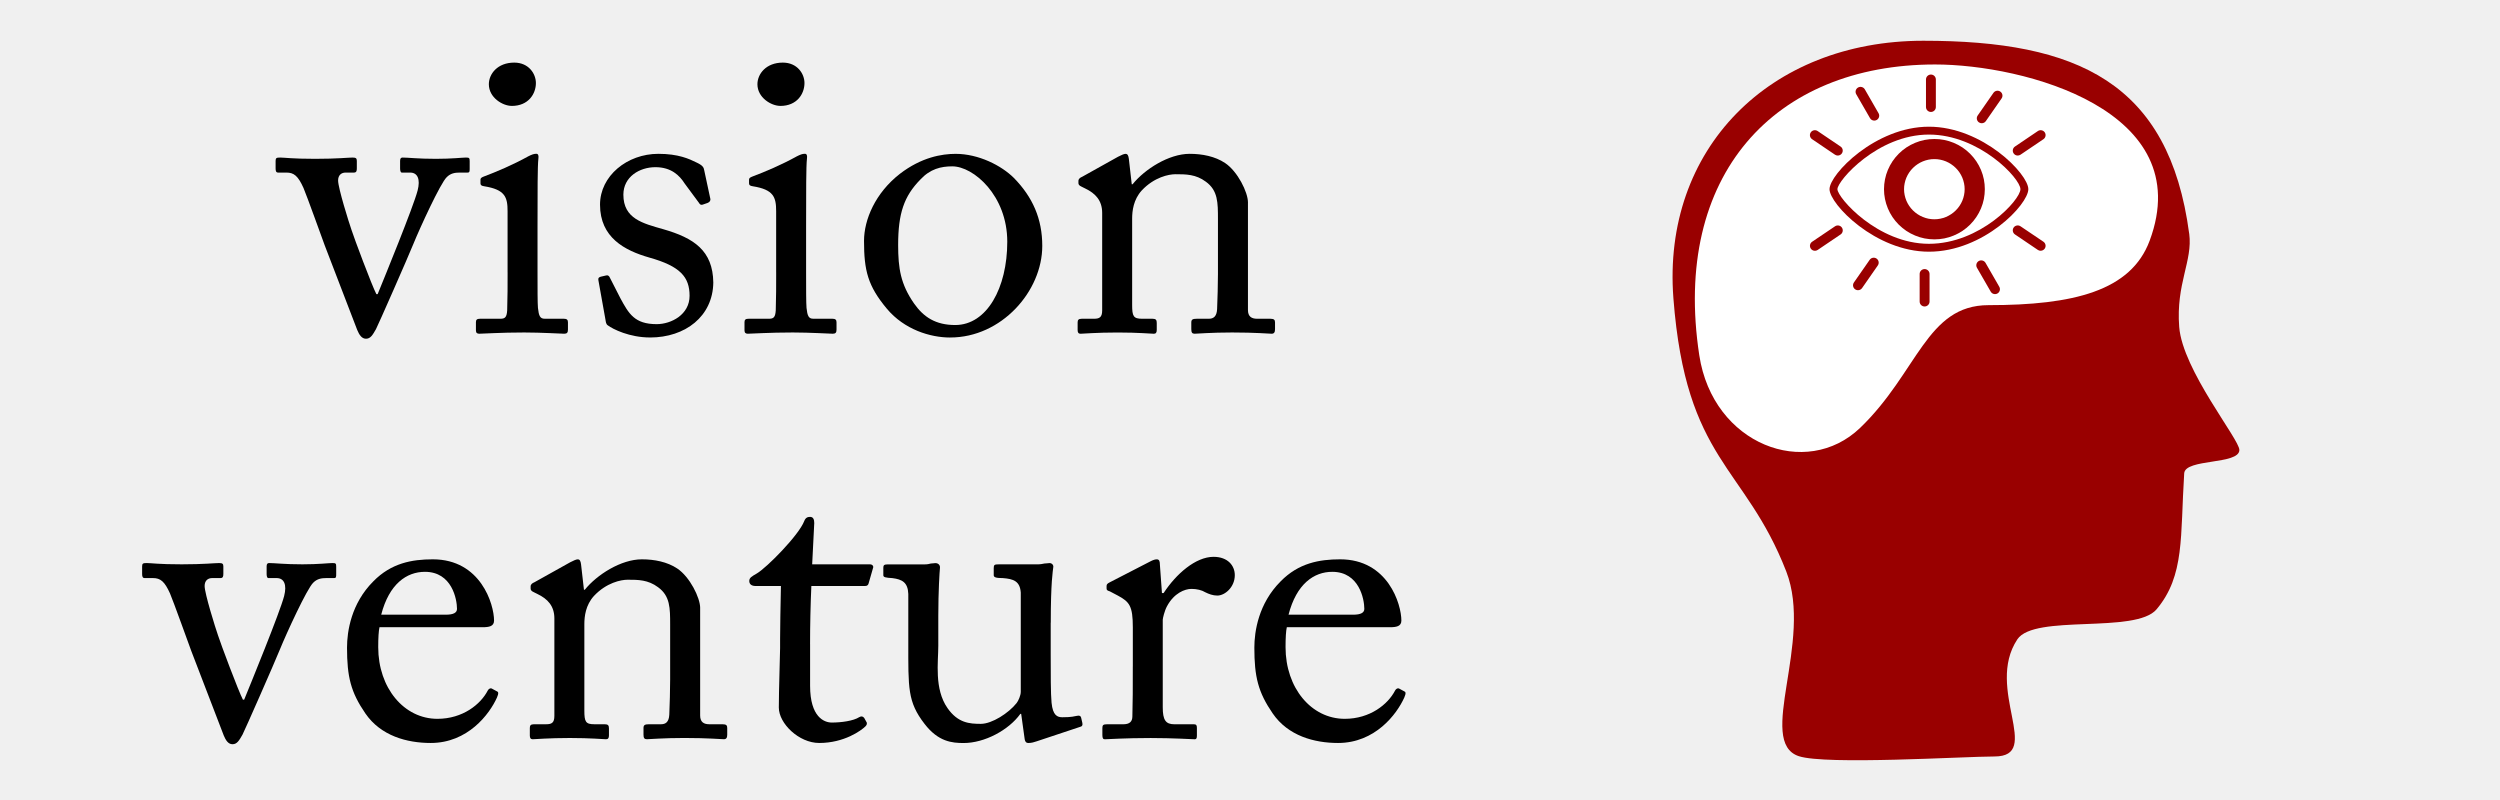
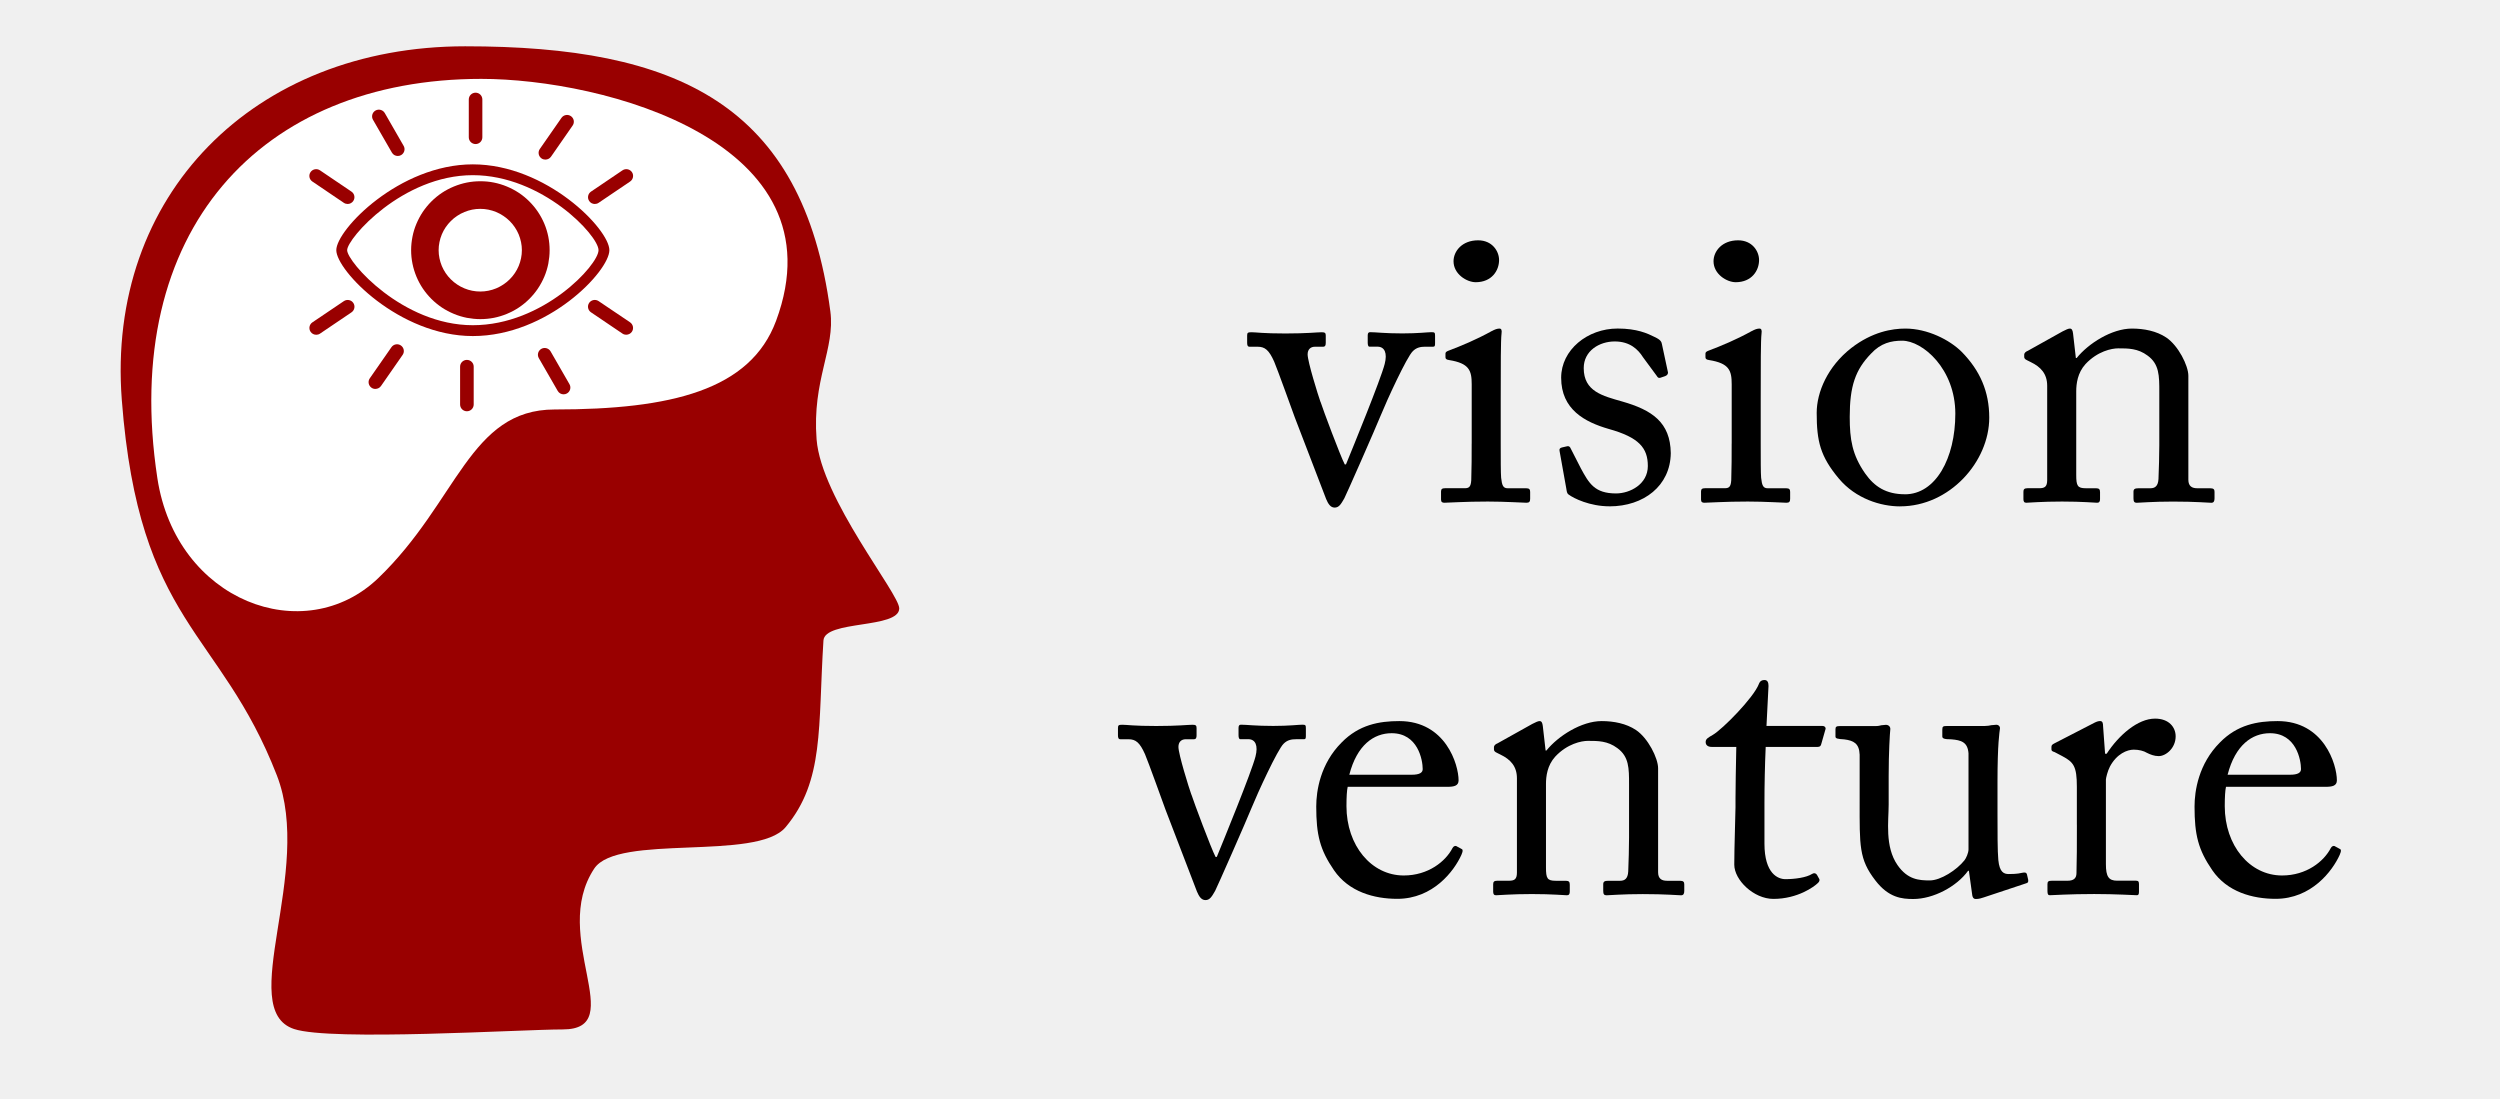
- <svg xmlns="http://www.w3.org/2000/svg" id="a" viewBox="0 0 1000 320">
+ <svg xmlns="http://www.w3.org/2000/svg" id="a" viewBox="0 0 728 320">
  <defs>
    <style>.c{fill:none;}.d{fill:#fff;}.e{fill:#900;}.f{clip-path:url(#b);}</style>
    <clipPath id="b">
-       <rect class="c" x="666.42" y="16.26" width="229.63" height="288.31" />
+       <rect class="c" x="32.54" y="13.43" width="229.63" height="288.31" />
    </clipPath>
  </defs>
  <g>
    <g>
-       <path d="M140.57,91.86c-1-2.83-5.33-16.66-5.33-19.66,0-2.17,1.33-3.17,3-3.17h3.33c1,0,1.16-.66,1.16-1.67v-3c0-1-.33-1.34-1.67-1.34-1.82,0-6.16,.51-14.99,.51-9.33,0-12.15-.51-13.99-.51-1.5,0-1.84,.17-1.84,1.34v3c0,1,.17,1.67,1,1.67h3.33c3,0,4.66,1.33,6.83,6.16,1.17,2.67,8,21.66,8.5,22.99,.5,1.33,12.66,32.98,12.99,33.81,.83,2,1.84,3.5,3.5,3.5,1.82,0,2.66-1.5,4-3.83,.66-1.17,12.99-29.16,14.99-34.15,2.5-6.16,10.82-24.33,13.33-26.66,1.5-1.5,3.17-1.82,5.16-1.82h3.17c.83,0,.83-.51,.83-1.67v-2.84c0-1.33-.16-1.5-1.5-1.5-1.5,0-5.5,.51-12,.51-7.32,0-10.99-.51-13.33-.51-.66,0-1,.34-1,1.34v3c0,.83,.17,1.67,.68,1.67h3.32c3.01,0,4.17,2.66,3.01,7.16-1.67,6.49-13.34,34.99-15.99,41.47h-.51c-1.82-3.49-8.99-22.65-9.99-25.82Z" />
-       <path d="M203.04,109.01c0,5,0,10.16-.17,15.16-.17,2.67-.83,3.33-2.67,3.33h-8.17c-1.16,0-1.66,.34-1.66,1.33v3.33c0,1,.5,1.33,1.33,1.33,1.84,0,8.32-.5,17.99-.5,6.99,0,14.67,.5,15.99,.5,1.16,0,1.5-.5,1.5-1.67v-2.83c0-1-.34-1.5-1.67-1.5h-7.66c-1.84,0-2.33-1.17-2.67-4.34-.17-1.82-.17-7.83-.17-14.33v-18.16c0-13.82,0-24.32,.34-27.15,.17-1.17,0-2-.83-2-1,0-1.84,.34-3.17,1-6.33,3.5-12.66,6.16-17.99,8.17-.83,.33-1.17,.66-1.17,1.16v1.5c0,.66,.34,1,1.5,1.17,8.34,1.33,9.34,4.33,9.34,9.99v24.49Zm1.66-66.64c6.67,0,9.66-4.83,9.66-9.16,0-3.66-2.83-8.17-8.66-8.17-6.66,0-10.16,4.51-10.16,8.66,0,5.34,5.5,8.66,9.16,8.66Z" />
-       <path d="M260,135c14.16,0,25.15-8.49,25.32-21.99-.17-12.83-7.83-17.82-19.99-21.32-8.16-2.33-15.98-4.17-15.98-13.82,0-7.16,6.49-11,12.82-11s9.66,3.33,11.67,6.5l5.67,7.67c.5,.83,.82,.99,1.5,.83l1.99-.68c.83-.33,1.17-.83,1.17-1.5l-2.5-11.66c-.17-1-.51-1.84-3-3-3.01-1.5-7.33-3.5-15.33-3.5-12.49,0-23.33,8.83-23.33,20.33,0,13.16,9.83,18.32,19.67,21.15,12.49,3.49,16.15,7.83,16.15,15.33s-7.33,11.32-13.16,11.32c-8.83,0-11.16-4.17-14.5-10.33l-4.17-8.16c-.33-.83-.83-1.17-1.5-1l-2.16,.5c-.66,.17-1.17,.51-1,1.33l2.84,15.84c.16,.82,.16,1.82,.99,2.33,2,1.5,8.66,4.82,16.83,4.82Z" />
-       <path d="M310.47,109.01c0,5,0,10.16-.17,15.16-.17,2.67-.83,3.33-2.67,3.33h-8.17c-1.16,0-1.66,.34-1.66,1.33v3.33c0,1,.5,1.33,1.33,1.33,1.84,0,8.32-.5,17.99-.5,6.99,0,14.67,.5,15.99,.5,1.16,0,1.5-.5,1.5-1.67v-2.83c0-1-.34-1.5-1.67-1.5h-7.66c-1.84,0-2.33-1.17-2.67-4.34-.17-1.82-.17-7.83-.17-14.33v-18.16c0-13.82,0-24.32,.34-27.15,.17-1.17,0-2-.83-2-1,0-1.84,.34-3.17,1-6.33,3.5-12.66,6.16-17.99,8.17-.83,.33-1.17,.66-1.17,1.16v1.5c0,.66,.34,1,1.5,1.17,8.34,1.33,9.34,4.33,9.34,9.99v24.49Zm1.66-66.64c6.67,0,9.66-4.83,9.66-9.16,0-3.66-2.83-8.17-8.66-8.17-6.66,0-10.16,4.51-10.16,8.66,0,5.34,5.5,8.66,9.16,8.66Z" />
-       <path d="M380.09,135c20.49,0,36.82-18.48,36.82-36.64,0-10.84-3.84-19.5-11.33-27.16-5-5-14.16-9.66-23.33-9.66-5.5,0-13.65,1.34-22.31,8-9.83,7.66-14.33,18.33-14.33,26.82,0,11.83,1.5,18,9.16,27.16,6.99,8.32,17.32,11.49,25.32,11.49Zm2-4.99c-7.84,0-12.66-3.17-16.5-8.66-5.33-7.67-6.33-14-6.33-23.33,0-12.66,2.33-19.49,8.83-26.15,4-4.33,8.34-5.33,12.83-5.33,8.49,0,21.99,11.66,21.99,30.15s-8.16,33.32-20.82,33.32Z" />
-       <path d="M499.19,81.03c0-4.17-4.17-12.5-9.17-15.83-4-2.67-9.16-3.67-14.16-3.67-8.32,0-17.99,6.16-22.82,12.17h-.34l-1.16-10.16c-.17-1.34-.5-2-1.33-2-.68,0-1.67,.51-3.01,1.17l-14.33,8c-.82,.33-1.5,.83-1.5,1.67v.82c0,.51,.17,1,1.34,1.51l1.33,.66c4.17,1.99,6.83,4.83,6.83,9.82v38.98c0,2.84-1.16,3.33-3.32,3.33h-4.83c-1.34,0-1.67,.5-1.67,1.5v3c0,1,.33,1.5,1.16,1.5,1,0,6.33-.5,14.83-.5s13.33,.5,14.49,.5c.83,0,1.17-.5,1.17-1.5v-2.83c0-1.17-.34-1.67-1.67-1.67h-4.17c-3.49,0-4-1-4-5.5v-34.49c0-3.17,.51-7.66,3.83-11.32,5-5.34,10.84-6.5,13.49-6.5,4.17,0,8.17,0,12.17,3,4.83,3.5,4.83,8.34,4.83,14.99v21.99c0,4.34-.17,9.66-.34,14-.16,3-1.5,3.83-3.32,3.83h-4.83c-1.67,0-2.17,.34-2.17,1.5v2.67c0,1.33,.34,1.82,1.34,1.82,1.16,0,6.5-.5,14.99-.5,9.5,0,14.65,.5,15.83,.5,1,0,1.33-.66,1.33-1.82v-2.67c0-1-.33-1.5-1.84-1.5h-5.33c-2.16,0-3.66-.83-3.66-3.5v-42.97Z" />
+       <path d="M384.53,117.05c-.71-1.99-3.75-11.74-3.75-13.85,0-1.53,.94-2.23,2.11-2.23h2.35c.71,0,.82-.47,.82-1.17v-2.11c0-.71-.23-.94-1.17-.94-1.29,0-4.34,.36-10.57,.36-6.57,0-8.56-.36-9.86-.36-1.06,0-1.29,.12-1.29,.94v2.11c0,.71,.12,1.17,.71,1.17h2.35c2.11,0,3.29,.94,4.81,4.34,.83,1.88,5.64,15.26,5.99,16.2,.35,.94,8.92,23.24,9.15,23.83,.59,1.41,1.29,2.47,2.47,2.47,1.29,0,1.87-1.06,2.82-2.7,.47-.83,9.15-20.55,10.57-24.07,1.76-4.34,7.63-17.15,9.39-18.79,1.06-1.06,2.23-1.29,3.64-1.29h2.23c.59,0,.59-.36,.59-1.17v-2c0-.94-.11-1.06-1.06-1.06-1.06,0-3.87,.36-8.45,.36-5.16,0-7.75-.36-9.39-.36-.47,0-.71,.24-.71,.94v2.11c0,.59,.12,1.17,.48,1.17h2.34c2.12,0,2.94,1.87,2.12,5.05-1.17,4.57-9.4,24.66-11.27,29.23h-.36c-1.29-2.46-6.33-15.96-7.04-18.19Z" />
+       <path d="M428.55,129.14c0,3.52,0,7.16-.12,10.68-.12,1.88-.59,2.35-1.88,2.35h-5.75c-.82,0-1.17,.24-1.17,.94v2.35c0,.71,.35,.94,.94,.94,1.29,0,5.87-.35,12.68-.35,4.93,0,10.34,.35,11.27,.35,.82,0,1.06-.35,1.06-1.17v-1.99c0-.71-.24-1.06-1.17-1.06h-5.4c-1.29,0-1.64-.83-1.88-3.06-.12-1.29-.12-5.52-.12-10.1v-12.8c0-9.74,0-17.14,.24-19.13,.12-.83,0-1.41-.59-1.41-.71,0-1.29,.24-2.23,.71-4.46,2.47-8.92,4.34-12.68,5.75-.59,.23-.83,.47-.83,.82v1.06c0,.47,.24,.71,1.06,.83,5.87,.94,6.58,3.05,6.58,7.04v17.26Zm1.17-46.96c4.7,0,6.81-3.41,6.81-6.45,0-2.58-1.99-5.75-6.1-5.75-4.69,0-7.16,3.18-7.16,6.1,0,3.76,3.87,6.1,6.45,6.1Z" />
+       <path d="M468.69,147.45c9.98,0,17.73-5.99,17.84-15.49-.12-9.04-5.52-12.56-14.09-15.03-5.75-1.64-11.26-2.94-11.26-9.74,0-5.05,4.57-7.76,9.03-7.76s6.81,2.35,8.22,4.58l3.99,5.41c.35,.59,.58,.7,1.06,.59l1.41-.48c.59-.23,.83-.59,.83-1.06l-1.76-8.22c-.12-.71-.36-1.29-2.11-2.11-2.12-1.06-5.17-2.47-10.8-2.47-8.8,0-16.44,6.22-16.44,14.33,0,9.27,6.93,12.91,13.86,14.91,8.8,2.46,11.38,5.52,11.38,10.8s-5.17,7.98-9.27,7.98c-6.22,0-7.87-2.94-10.22-7.28l-2.94-5.75c-.23-.59-.59-.83-1.06-.71l-1.52,.35c-.47,.12-.83,.36-.71,.94l2,11.16c.11,.58,.11,1.29,.7,1.64,1.41,1.06,6.1,3.4,11.86,3.4Z" />
+       <path d="M504.26,129.14c0,3.52,0,7.16-.12,10.68-.12,1.88-.59,2.35-1.88,2.35h-5.75c-.82,0-1.17,.24-1.17,.94v2.35c0,.71,.35,.94,.94,.94,1.29,0,5.87-.35,12.68-.35,4.93,0,10.34,.35,11.27,.35,.82,0,1.06-.35,1.06-1.17v-1.99c0-.71-.24-1.06-1.17-1.06h-5.4c-1.29,0-1.64-.83-1.88-3.06-.12-1.29-.12-5.52-.12-10.1v-12.8c0-9.74,0-17.14,.24-19.13,.12-.83,0-1.41-.59-1.41-.71,0-1.29,.24-2.23,.71-4.46,2.47-8.92,4.34-12.68,5.75-.59,.23-.83,.47-.83,.82v1.06c0,.47,.24,.71,1.06,.83,5.87,.94,6.58,3.05,6.58,7.04v17.26Zm1.17-46.96c4.7,0,6.81-3.41,6.81-6.45,0-2.58-1.99-5.75-6.1-5.75-4.69,0-7.16,3.18-7.16,6.1,0,3.76,3.87,6.1,6.45,6.1Z" />
+       <path d="M553.32,147.45c14.44,0,25.95-13.03,25.95-25.82,0-7.64-2.71-13.74-7.99-19.14-3.52-3.52-9.98-6.81-16.44-6.81-3.87,0-9.62,.94-15.72,5.64-6.93,5.4-10.1,12.91-10.1,18.9,0,8.33,1.06,12.68,6.45,19.14,4.93,5.87,12.21,8.1,17.84,8.1Zm1.41-3.52c-5.52,0-8.92-2.23-11.63-6.1-3.75-5.41-4.46-9.87-4.46-16.44,0-8.92,1.64-13.73,6.22-18.43,2.82-3.05,5.87-3.75,9.04-3.75,5.99,0,15.49,8.22,15.49,21.25s-5.75,23.48-14.67,23.48Z" />
+       <path d="M637.25,109.42c0-2.94-2.94-8.81-6.46-11.15-2.82-1.88-6.45-2.59-9.98-2.59-5.87,0-12.68,4.34-16.08,8.57h-.24l-.82-7.16c-.12-.94-.35-1.41-.94-1.41-.48,0-1.17,.36-2.12,.83l-10.1,5.64c-.58,.23-1.06,.59-1.06,1.17v.58c0,.36,.12,.71,.94,1.06l.94,.47c2.94,1.41,4.81,3.41,4.81,6.92v27.47c0,2-.82,2.35-2.34,2.35h-3.41c-.94,0-1.17,.35-1.17,1.06v2.11c0,.71,.23,1.06,.82,1.06,.71,0,4.46-.35,10.45-.35s9.39,.35,10.21,.35c.59,0,.83-.35,.83-1.06v-1.99c0-.83-.24-1.17-1.17-1.17h-2.94c-2.46,0-2.82-.71-2.82-3.87v-24.31c0-2.23,.36-5.4,2.7-7.98,3.52-3.76,7.64-4.58,9.51-4.58,2.94,0,5.75,0,8.57,2.11,3.41,2.47,3.41,5.87,3.41,10.57v15.49c0,3.06-.12,6.81-.24,9.87-.11,2.11-1.06,2.7-2.34,2.7h-3.41c-1.17,0-1.53,.24-1.53,1.06v1.88c0,.94,.24,1.29,.94,1.29,.82,0,4.58-.35,10.57-.35,6.69,0,10.33,.35,11.15,.35,.71,0,.94-.47,.94-1.29v-1.88c0-.71-.23-1.06-1.29-1.06h-3.75c-1.52,0-2.58-.59-2.58-2.47v-30.28Z" />
    </g>
    <g>
-       <path d="M87.18,254.06c-1-2.83-5.33-16.66-5.33-19.66,0-2.17,1.33-3.17,3-3.17h3.33c1,0,1.16-.66,1.16-1.67v-3c0-1-.33-1.34-1.67-1.34-1.82,0-6.16,.51-14.99,.51-9.33,0-12.15-.51-13.99-.51-1.5,0-1.84,.17-1.84,1.34v3c0,1,.17,1.67,1,1.67h3.33c3,0,4.66,1.33,6.83,6.16,1.17,2.67,8,21.66,8.5,22.99,.5,1.33,12.66,32.98,12.99,33.81,.83,2,1.84,3.5,3.5,3.5,1.82,0,2.66-1.5,4-3.83,.66-1.17,12.99-29.16,14.99-34.15,2.5-6.16,10.82-24.33,13.33-26.66,1.5-1.5,3.17-1.82,5.16-1.82h3.17c.83,0,.83-.51,.83-1.67v-2.84c0-1.33-.16-1.5-1.5-1.5-1.5,0-5.5,.51-12,.51-7.32,0-10.99-.51-13.33-.51-.66,0-1,.34-1,1.34v3c0,.83,.17,1.67,.68,1.67h3.32c3.01,0,4.17,2.66,3.01,7.16-1.67,6.49-13.34,34.99-15.99,41.47h-.51c-1.82-3.49-8.99-22.65-9.99-25.82Z" />
-       <path d="M192.96,250.89c2.67,0,4.66-.34,4.66-2.67,0-6.5-5.33-24.49-24.49-24.49-8.34,0-16.66,1.5-23.82,8.83-8.83,8.83-10.5,19.99-10.5,26.49,0,11.66,1.5,17.82,7.33,26.31,6.16,9,16.66,11.83,26.15,11.83,14.82,0,23.49-11.49,26.49-18.16,.82-1.82,.5-2.33,0-2.49l-2.17-1.17c-.5-.17-1.16,.17-1.5,.83-2.83,5.5-9.99,11.33-20.15,11.33-13.34,0-23.67-12.33-23.67-28.66,0-3.83,.17-6.5,.51-8h41.15Zm-40.48-5c3.17-12.32,10.16-17.16,17.49-17.16,10.82,0,12.83,10.99,12.83,14.82,0,1.5-1.34,2.33-4.51,2.33h-25.82Z" />
-       <path d="M280.07,243.23c0-4.17-4.17-12.5-9.17-15.83-4-2.67-9.16-3.67-14.16-3.67-8.32,0-17.99,6.16-22.82,12.17h-.34l-1.16-10.16c-.17-1.34-.5-2-1.33-2-.68,0-1.67,.51-3.01,1.17l-14.33,8c-.82,.33-1.5,.83-1.5,1.67v.82c0,.51,.17,1,1.34,1.51l1.33,.66c4.17,1.99,6.83,4.83,6.83,9.82v38.98c0,2.84-1.16,3.33-3.32,3.33h-4.83c-1.34,0-1.67,.5-1.67,1.5v3c0,1,.33,1.5,1.16,1.5,1,0,6.33-.5,14.83-.5s13.33,.5,14.49,.5c.83,0,1.17-.5,1.17-1.5v-2.83c0-1.17-.34-1.67-1.67-1.67h-4.17c-3.49,0-4-1-4-5.5v-34.49c0-3.17,.51-7.66,3.83-11.32,5-5.34,10.84-6.5,13.49-6.5,4.17,0,8.17,0,12.17,3,4.83,3.5,4.83,8.34,4.83,14.99v21.99c0,4.34-.17,9.66-.34,14-.16,3-1.5,3.83-3.32,3.83h-4.83c-1.67,0-2.17,.34-2.17,1.5v2.67c0,1.33,.34,1.82,1.34,1.82,1.16,0,6.5-.5,14.99-.5,9.5,0,14.65,.5,15.83,.5,1,0,1.33-.66,1.33-1.82v-2.67c0-1-.33-1.5-1.84-1.5h-5.33c-2.16,0-3.66-.83-3.66-3.5v-42.97Z" />
-       <path d="M324.03,257.72c0-7.66,.17-15.66,.51-23.32h21.49c.99,0,1.33-.51,1.5-1.34l1.67-5.82c.33-.66-.17-1.5-1.17-1.5h-23.16l.83-16.5c0-1.33-.33-2.49-1.67-2.49-.99,0-1.82,.33-2.33,1.67-2.16,5.65-14.99,18.65-18.99,20.98-1.99,1.17-3,1.67-3,3s1,2,2.5,2h10.16c-.17,6.99-.33,18.16-.33,21.15v3.66c0,2.33-.51,17-.51,23.82,0,6.33,8,14.16,16.16,14.16,9.99,0,16.83-4.99,18.5-6.66,.5-.5,.82-1.17,.33-1.84l-.83-1.5c-.5-.66-1.16-.83-1.99-.33-2.33,1.5-7.16,2.16-10.99,2.16-3.01,0-8.67-2.16-8.67-14.67v-16.66Z" />
-       <path d="M420.31,249.06c0-16.32,.83-20.66,1-22.16,.17-.83-.5-1.67-1.5-1.67-.5,0-1.17,.17-2,.17-.82,.17-1.66,.34-2.83,.34h-15.49c-1.67,0-2,.16-2,1.5v2.83c0,.83,.83,1.17,3.67,1.17,4.16,.33,6.83,1.16,7.15,5.82v39.65c0,1.5-.99,3.67-1.66,4.51-3.17,4-9.83,8.32-14.33,8.32s-9.17-.33-13.34-6.33c-5.33-7.66-3.66-18.33-3.66-24.98v-11.83c0-9.83,.5-17.66,.66-19.16,.17-1.17-.66-2-1.82-2-.51,0-1.17,.17-1.84,.17-.66,.17-1.33,.34-2.33,.34h-14.82c-1.51,0-1.84,.33-1.84,1.33v3c0,.83,.83,1,3.66,1.17,3.83,.5,6.16,1.67,6.33,6.33v19.32c0,18.33-.33,23.82,6.5,32.65,5.5,7.16,10.99,7.66,15.66,7.66,8.34,0,18-5.16,22.66-11.66h.33l1.34,9.66c.16,1.67,.83,1.99,1.5,1.99,1.33,0,2.33-.33,3.32-.66l17.49-5.82c.68-.17,1-.51,.83-1.5l-.5-2.17c-.17-.66-.66-.99-1.99-.66-2,.51-4.51,.51-5.51,.51-1.99,0-3.83-.68-4.33-5.83-.34-3.5-.34-11.66-.34-19.66v-12.33Z" />
-       <path d="M453.12,266.55c0,8.66,0,14.5-.17,19.99,0,2.16-1.17,3.17-3.67,3.17h-6.49c-1.5,0-1.84,.34-1.84,1.5v2.83c0,1.34,.34,1.67,1,1.67,.99,0,8-.5,18.33-.5,8.99,0,16.66,.5,17.65,.5,.66,0,.83-.5,.83-1.5v-3c0-1-.17-1.5-1.16-1.5h-7.83c-3.5,0-4.67-1.67-4.67-6.83v-34.99c0-.51,.68-3.5,1.67-5.34,2.84-5.33,7.16-6.99,9.83-6.99,2.16,0,4.17,.51,5.5,1.34,1.33,.66,3,1.33,4.83,1.33,3,0,6.99-3.33,6.99-8.17,0-3.83-2.83-7.33-8.49-7.33-7.16,0-14.99,6.84-19.99,14.5h-.66l-.83-11.49c0-1-.17-2-1.17-2-.66,0-1.33,.17-2.33,.66l-16.49,8.5c-1,.5-1.33,.83-1.33,1.5v.99c0,.68,.33,.83,1.33,1.17l3.17,1.67c4.66,2.5,6,4.17,6,12.66v15.66Z" />
-       <path d="M555.89,250.89c2.67,0,4.66-.34,4.66-2.67,0-6.5-5.33-24.49-24.49-24.49-8.34,0-16.66,1.5-23.82,8.83-8.83,8.83-10.5,19.99-10.5,26.49,0,11.66,1.5,17.82,7.33,26.31,6.16,9,16.66,11.83,26.15,11.83,14.82,0,23.49-11.49,26.49-18.16,.82-1.82,.5-2.33,0-2.49l-2.17-1.17c-.5-.17-1.16,.17-1.5,.83-2.83,5.5-9.99,11.33-20.15,11.33-13.34,0-23.67-12.33-23.67-28.66,0-3.83,.17-6.5,.51-8h41.15Zm-40.48-5c3.17-12.32,10.16-17.16,17.49-17.16,10.82,0,12.83,10.99,12.83,14.82,0,1.5-1.34,2.33-4.51,2.33h-25.82Z" />
+       <path d="M346.91,231.35c-.71-1.99-3.75-11.74-3.75-13.85,0-1.53,.94-2.23,2.11-2.23h2.35c.71,0,.82-.47,.82-1.17v-2.11c0-.71-.23-.94-1.17-.94-1.29,0-4.34,.36-10.57,.36-6.57,0-8.56-.36-9.86-.36-1.06,0-1.29,.12-1.29,.94v2.11c0,.71,.12,1.17,.71,1.17h2.35c2.11,0,3.29,.94,4.81,4.34,.83,1.88,5.64,15.26,5.99,16.2,.35,.94,8.92,23.24,9.15,23.83,.59,1.41,1.29,2.47,2.47,2.47,1.29,0,1.87-1.06,2.82-2.7,.47-.83,9.15-20.55,10.57-24.07,1.76-4.34,7.63-17.15,9.39-18.79,1.06-1.06,2.23-1.29,3.64-1.29h2.23c.59,0,.59-.36,.59-1.17v-2c0-.94-.11-1.06-1.06-1.06-1.06,0-3.87,.36-8.45,.36-5.16,0-7.75-.36-9.39-.36-.47,0-.71,.24-.71,.94v2.11c0,.59,.12,1.17,.48,1.17h2.34c2.12,0,2.94,1.87,2.12,5.05-1.17,4.57-9.4,24.66-11.27,29.23h-.36c-1.29-2.46-6.33-15.96-7.04-18.19Z" />
+       <path d="M421.45,229.12c1.88,0,3.29-.24,3.29-1.88,0-4.58-3.75-17.26-17.26-17.26-5.87,0-11.74,1.06-16.79,6.22-6.22,6.22-7.4,14.09-7.4,18.67,0,8.22,1.06,12.56,5.17,18.54,4.34,6.34,11.74,8.33,18.43,8.33,10.45,0,16.55-8.1,18.67-12.8,.58-1.29,.35-1.64,0-1.75l-1.53-.83c-.35-.12-.82,.12-1.06,.59-1.99,3.87-7.04,7.99-14.2,7.99-9.4,0-16.68-8.69-16.68-20.19,0-2.7,.12-4.58,.36-5.64h29Zm-28.53-3.52c2.23-8.68,7.16-12.09,12.33-12.09,7.63,0,9.04,7.75,9.04,10.45,0,1.06-.94,1.64-3.18,1.64h-18.19Z" />
+       <path d="M482.84,223.72c0-2.94-2.94-8.81-6.46-11.15-2.82-1.88-6.45-2.59-9.98-2.59-5.87,0-12.68,4.34-16.08,8.57h-.24l-.82-7.16c-.12-.94-.35-1.41-.94-1.41-.48,0-1.17,.36-2.12,.83l-10.1,5.64c-.58,.23-1.06,.59-1.06,1.17v.58c0,.36,.12,.71,.94,1.06l.94,.47c2.94,1.41,4.81,3.41,4.81,6.92v27.47c0,2-.82,2.35-2.34,2.35h-3.41c-.94,0-1.17,.35-1.17,1.06v2.11c0,.71,.23,1.06,.82,1.06,.71,0,4.46-.35,10.45-.35s9.39,.35,10.21,.35c.59,0,.83-.35,.83-1.06v-1.99c0-.83-.24-1.17-1.17-1.17h-2.94c-2.46,0-2.82-.71-2.82-3.87v-24.31c0-2.23,.36-5.4,2.7-7.98,3.52-3.76,7.64-4.58,9.51-4.58,2.94,0,5.75,0,8.57,2.11,3.41,2.47,3.41,5.87,3.41,10.57v15.49c0,3.06-.12,6.81-.24,9.87-.11,2.11-1.06,2.7-2.34,2.7h-3.41c-1.17,0-1.53,.24-1.53,1.06v1.88c0,.94,.24,1.29,.94,1.29,.82,0,4.58-.35,10.57-.35,6.69,0,10.33,.35,11.15,.35,.71,0,.94-.47,.94-1.29v-1.88c0-.71-.23-1.06-1.29-1.06h-3.75c-1.52,0-2.58-.59-2.58-2.47v-30.28Z" />
+       <path d="M513.81,233.93c0-5.4,.12-11.03,.36-16.43h15.15c.7,0,.94-.36,1.06-.94l1.17-4.1c.23-.47-.12-1.06-.83-1.06h-16.32l.59-11.63c0-.94-.23-1.75-1.17-1.75-.7,0-1.29,.23-1.64,1.17-1.52,3.98-10.57,13.15-13.38,14.79-1.41,.83-2.11,1.17-2.11,2.11s.71,1.41,1.76,1.41h7.16c-.12,4.93-.23,12.8-.23,14.91v2.58c0,1.64-.36,11.98-.36,16.79,0,4.46,5.64,9.98,11.39,9.98,7.04,0,11.86-3.52,13.03-4.69,.35-.35,.58-.83,.23-1.29l-.59-1.06c-.35-.47-.82-.59-1.41-.23-1.64,1.06-5.05,1.52-7.75,1.52-2.12,0-6.11-1.52-6.11-10.34v-11.74Z" />
+       <path d="M581.67,227.83c0-11.5,.59-14.56,.71-15.61,.12-.59-.35-1.17-1.06-1.17-.35,0-.83,.12-1.41,.12-.58,.12-1.17,.24-1.99,.24h-10.91c-1.17,0-1.41,.11-1.41,1.06v1.99c0,.59,.59,.83,2.59,.83,2.93,.23,4.81,.82,5.04,4.1v27.94c0,1.06-.7,2.59-1.17,3.18-2.23,2.82-6.93,5.87-10.1,5.87s-6.46-.23-9.4-4.46c-3.75-5.4-2.58-12.91-2.58-17.61v-8.33c0-6.93,.35-12.45,.47-13.5,.12-.83-.47-1.41-1.29-1.41-.36,0-.83,.12-1.29,.12-.47,.12-.94,.24-1.64,.24h-10.45c-1.06,0-1.29,.23-1.29,.94v2.11c0,.59,.59,.71,2.58,.83,2.7,.35,4.34,1.17,4.46,4.46v13.61c0,12.91-.23,16.79,4.58,23.01,3.87,5.05,7.75,5.4,11.03,5.4,5.87,0,12.68-3.64,15.97-8.22h.23l.94,6.81c.11,1.17,.59,1.41,1.06,1.41,.94,0,1.64-.23,2.34-.47l12.33-4.1c.48-.12,.71-.36,.59-1.06l-.35-1.53c-.12-.47-.47-.7-1.41-.47-1.41,.36-3.18,.36-3.88,.36-1.41,0-2.7-.48-3.05-4.11-.24-2.47-.24-8.22-.24-13.85v-8.69Z" />
+       <path d="M604.79,240.15c0,6.1,0,10.22-.12,14.09,0,1.52-.83,2.23-2.59,2.23h-4.57c-1.06,0-1.29,.24-1.29,1.06v1.99c0,.94,.24,1.17,.71,1.17,.7,0,5.64-.35,12.91-.35,6.33,0,11.74,.35,12.44,.35,.47,0,.59-.35,.59-1.06v-2.11c0-.71-.12-1.06-.82-1.06h-5.52c-2.47,0-3.29-1.17-3.29-4.81v-24.66c0-.36,.48-2.47,1.17-3.76,2-3.75,5.05-4.93,6.93-4.93,1.52,0,2.94,.36,3.87,.94,.94,.47,2.11,.94,3.41,.94,2.11,0,4.93-2.35,4.93-5.75,0-2.7-1.99-5.17-5.99-5.17-5.05,0-10.57,4.82-14.09,10.22h-.47l-.59-8.1c0-.71-.12-1.41-.83-1.41-.47,0-.94,.12-1.64,.47l-11.62,5.99c-.71,.35-.94,.59-.94,1.06v.7c0,.48,.23,.59,.94,.83l2.23,1.17c3.29,1.76,4.23,2.94,4.23,8.92v11.03Z" />
+       <path d="M677.21,229.12c1.88,0,3.29-.24,3.29-1.88,0-4.58-3.75-17.26-17.26-17.26-5.87,0-11.74,1.06-16.79,6.22-6.22,6.22-7.4,14.09-7.4,18.67,0,8.22,1.06,12.56,5.17,18.54,4.34,6.34,11.74,8.33,18.43,8.33,10.45,0,16.55-8.1,18.67-12.8,.58-1.29,.35-1.64,0-1.75l-1.53-.83c-.35-.12-.82,.12-1.06,.59-1.99,3.87-7.04,7.99-14.2,7.99-9.4,0-16.68-8.69-16.68-20.19,0-2.7,.12-4.58,.36-5.64h29Zm-28.53-3.52c2.23-8.68,7.16-12.09,12.33-12.09,7.63,0,9.04,7.75,9.04,10.45,0,1.06-.94,1.64-3.18,1.64h-18.19Z" />
    </g>
  </g>
  <g>
    <g class="f">
-       <path class="e" d="M875.69,93.5c1.44,10.89-5.35,19.96-4.01,37.26s24.15,45,24.07,49.25c-.09,5.95-21.68,3.36-22.07,9.32-1.61,25.31,.28,40.87-11.03,54.37-8.35,9.98-48.93,1.81-55.72,12.05-13.08,19.75,10.43,46.84-9.16,46.84-12.04,0-67.43,3.47-78.25-.12-17.16-5.69,5.88-45.83-5.01-73.87-16.57-42.62-40.13-43.92-45.15-109.31-4.58-59.64,38.46-102.99,99.98-102.99s98.32,16.64,106.34,77.2Z" />
+       <path class="e" d="M241.8,90.68c1.44,10.89-5.35,19.96-4.01,37.26s24.15,45,24.07,49.25c-.09,5.95-21.68,3.36-22.07,9.32-1.61,25.31,.28,40.87-11.03,54.37-8.35,9.98-48.93,1.81-55.72,12.05-13.08,19.75,10.43,46.84-9.16,46.84-12.04,0-67.43,3.47-78.25-.12-17.16-5.69,5.88-45.83-5.01-73.87-16.57-42.62-40.13-43.92-45.15-109.31C30.9,56.82,73.94,13.48,135.46,13.48s98.32,16.64,106.34,77.2Z" />
    </g>
-     <path class="d" d="M859.87,96.25c-7.48,20.17-30.53,25.81-64.46,25.81-24.84,0-28.22,26.84-51.36,49.09-21.51,20.67-58.88,6.83-64.34-29.06-10.98-72.15,30.16-116.3,94.32-116.3,35.53,0,105.21,18.28,85.84,70.47Z" />
-     <path class="d" d="M809.76,75.67c0,5.11-17.1,23.43-38.18,23.43s-38.17-18.69-38.17-23.43,17.1-23.42,38.17-23.42,38.18,18.32,38.18,23.42Z" />
-     <path class="e" d="M771.57,100.68c-21.41,0-39.76-19.06-39.76-25.01s18.35-24.99,39.76-24.99,39.76,18.88,39.76,24.99-17.89,25.01-39.76,25.01Zm0-46.85c-20.51,0-36.6,18.45-36.6,21.84s16.08,21.85,36.6,21.85,36.6-17.56,36.6-21.85-16.43-21.84-36.6-21.84Z" />
-     <path class="e" d="M793.93,75.67c0,1.33-.14,2.62-.38,3.92-.26,1.3-.64,2.55-1.15,3.77-.51,1.22-1.14,2.37-1.87,3.47-.73,1.09-1.58,2.11-2.51,3.04s-1.95,1.76-3.05,2.5c-1.1,.73-2.26,1.34-3.49,1.85s-2.49,.89-3.78,1.15c-1.3,.25-2.61,.38-3.93,.38s-2.64-.14-3.94-.38c-1.3-.26-2.56-.64-3.78-1.15s-2.39-1.12-3.49-1.85c-1.09-.74-2.12-1.57-3.05-2.5s-1.77-1.95-2.51-3.04c-.73-1.1-1.35-2.25-1.86-3.47-.51-1.23-.89-2.48-1.15-3.77s-.39-2.59-.39-3.92,.14-2.61,.39-3.91,.64-2.56,1.15-3.77,1.13-2.37,1.86-3.47c.74-1.09,1.58-2.11,2.51-3.04s1.96-1.77,3.05-2.5c1.1-.73,2.26-1.34,3.49-1.85s2.49-.89,3.78-1.15c1.31-.26,2.61-.38,3.94-.38s2.64,.12,3.93,.38,2.56,.64,3.78,1.15,2.39,1.12,3.49,1.85,2.12,1.57,3.05,2.5,1.78,1.95,2.51,3.04c.73,1.1,1.36,2.25,1.87,3.47s.89,2.48,1.15,3.77c.25,1.3,.38,2.59,.38,3.91Z" />
-     <path class="e" d="M772.37,44.78c-1.09,0-1.98-.88-1.98-1.97v-11.02c0-1.09,.89-1.97,1.98-1.97s1.97,.88,1.97,1.97v11.02c0,1.09-.88,1.97-1.97,1.97Z" />
-     <path class="e" d="M792.7,49.3c-.38,0-.78-.11-1.13-.35-.89-.62-1.12-1.85-.5-2.74l6.31-9.07c.62-.89,1.85-1.12,2.75-.5s1.13,1.85,.5,2.74l-6.3,9.07c-.38,.55-1,.84-1.63,.84Z" />
-     <path class="e" d="M807.09,62.22c-.64,0-1.26-.3-1.64-.87-.61-.9-.37-2.12,.53-2.73l9.17-6.2c.9-.61,2.13-.38,2.75,.52,.61,.9,.37,2.13-.53,2.74l-9.17,6.2c-.34,.23-.72,.34-1.1,.34Z" />
-     <path class="e" d="M749.71,48.24c-.69,0-1.35-.35-1.71-.99l-5.51-9.56c-.54-.95-.21-2.14,.73-2.68s2.16-.21,2.7,.72l5.5,9.57c.55,.93,.21,2.14-.73,2.68-.3,.18-.64,.26-.98,.26Z" />
-     <path class="e" d="M735.12,62.22c-.38,0-.77-.11-1.12-.34l-9.16-6.2c-.91-.61-1.15-1.84-.53-2.74,.61-.89,1.85-1.13,2.75-.52l9.17,6.2c.9,.61,1.14,1.82,.52,2.73-.38,.56-1,.87-1.63,.87Z" />
-     <path class="e" d="M769.84,122.59c-1.09,0-1.98-.88-1.98-1.97v-11.03c0-1.08,.89-1.96,1.98-1.96s1.98,.88,1.98,1.96v11.03c0,1.09-.89,1.97-1.98,1.97Z" />
-     <path class="e" d="M743.2,116.09c-.39,0-.79-.11-1.13-.35-.9-.62-1.13-1.85-.51-2.74l6.31-9.07c.62-.89,1.85-1.12,2.75-.5s1.13,1.85,.51,2.74l-6.31,9.07c-.38,.55-1,.84-1.62,.84Z" />
-     <path class="e" d="M725.95,100.31c-.63,0-1.25-.3-1.63-.87-.61-.9-.38-2.13,.53-2.74l9.16-6.18c.91-.61,2.14-.38,2.75,.52,.62,.9,.38,2.13-.52,2.74l-9.17,6.2c-.34,.23-.73,.34-1.12,.34Z" />
-     <path class="e" d="M798,117.65c-.69,0-1.35-.36-1.71-.99l-5.51-9.56c-.54-.95-.21-2.15,.73-2.69s2.16-.2,2.7,.73l5.5,9.56c.55,.95,.21,2.15-.73,2.69-.3,.17-.64,.26-.98,.26Z" />
-     <path class="e" d="M816.25,100.31c-.38,0-.77-.11-1.1-.34l-9.17-6.2c-.9-.61-1.14-1.84-.53-2.74,.62-.89,1.85-1.13,2.75-.52l9.17,6.18c.9,.62,1.14,1.84,.53,2.74-.38,.56-1.01,.87-1.64,.87Z" />
-     <path class="d" d="M785.86,75.67c0,.8-.08,1.58-.24,2.35s-.38,1.53-.69,2.26c-.3,.72-.68,1.42-1.12,2.07-.44,.66-.95,1.27-1.51,1.82-.56,.56-1.17,1.06-1.84,1.5-.65,.44-1.35,.81-2.08,1.12s-1.5,.53-2.28,.69-1.57,.23-2.35,.23-1.59-.07-2.37-.23-1.53-.38-2.26-.69c-.74-.3-1.44-.68-2.1-1.12-.66-.44-1.27-.93-1.84-1.5-.56-.55-1.06-1.16-1.51-1.82-.44-.65-.81-1.35-1.12-2.07-.3-.73-.53-1.49-.69-2.26s-.24-1.55-.24-2.35,.08-1.57,.24-2.34,.38-1.53,.69-2.26c.3-.72,.68-1.42,1.12-2.07,.45-.66,.95-1.27,1.51-1.82,.56-.56,1.17-1.06,1.84-1.5,.65-.44,1.35-.81,2.1-1.12,.73-.3,1.49-.53,2.26-.69s1.57-.23,2.37-.23,1.58,.07,2.35,.23,1.54,.38,2.28,.69,1.43,.68,2.08,1.12c.66,.44,1.27,.93,1.84,1.5,.56,.55,1.07,1.16,1.51,1.82,.44,.65,.81,1.35,1.12,2.07,.3,.73,.53,1.49,.69,2.26s.24,1.55,.24,2.34Z" />
+     <path class="d" d="M225.99,93.43c-7.48,20.17-30.53,25.81-64.46,25.81-24.84,0-28.22,26.84-51.36,49.09-21.51,20.67-58.88,6.83-64.34-29.06-10.98-72.15,30.16-116.3,94.32-116.3,35.53,0,105.21,18.28,85.84,70.47Z" />
+     <path class="d" d="M175.88,72.85c0,5.11-17.1,23.43-38.18,23.43s-38.17-18.69-38.17-23.43,17.1-23.42,38.17-23.42,38.18,18.32,38.18,23.42Z" />
+     <path class="e" d="M137.69,97.86c-21.41,0-39.76-19.06-39.76-25.01s18.35-24.99,39.76-24.99,39.76,18.88,39.76,24.99-17.89,25.01-39.76,25.01Zm0-46.85c-20.51,0-36.6,18.45-36.6,21.84s16.08,21.85,36.6,21.85,36.6-17.56,36.6-21.85-16.43-21.84-36.6-21.84Z" />
+     <path class="e" d="M160.05,72.85c0,1.33-.14,2.62-.38,3.92-.26,1.3-.64,2.55-1.15,3.77-.51,1.22-1.14,2.37-1.87,3.47-.73,1.09-1.58,2.11-2.51,3.04s-1.95,1.76-3.05,2.5c-1.1,.73-2.26,1.34-3.49,1.85s-2.49,.89-3.78,1.15c-1.3,.25-2.61,.38-3.93,.38s-2.64-.14-3.94-.38c-1.3-.26-2.56-.64-3.78-1.15s-2.39-1.12-3.49-1.85c-1.09-.74-2.12-1.57-3.05-2.5s-1.77-1.95-2.51-3.04c-.73-1.1-1.35-2.25-1.86-3.47-.51-1.23-.89-2.48-1.15-3.77s-.39-2.59-.39-3.92,.14-2.61,.39-3.91,.64-2.56,1.15-3.77,1.13-2.37,1.86-3.47c.74-1.09,1.58-2.11,2.51-3.04s1.96-1.77,3.05-2.5c1.1-.73,2.26-1.34,3.49-1.85s2.49-.89,3.78-1.15c1.31-.26,2.61-.38,3.94-.38s2.64,.12,3.93,.38,2.56,.64,3.78,1.15,2.39,1.12,3.49,1.85,2.12,1.57,3.05,2.5,1.78,1.95,2.51,3.04c.73,1.1,1.36,2.25,1.87,3.47s.89,2.48,1.15,3.77c.25,1.3,.38,2.59,.38,3.91Z" />
+     <path class="e" d="M138.49,41.95c-1.09,0-1.98-.88-1.98-1.97v-11.02c0-1.09,.89-1.97,1.98-1.97s1.97,.88,1.97,1.97v11.02c0,1.09-.88,1.97-1.97,1.97Z" />
+     <path class="e" d="M158.82,46.48c-.38,0-.78-.11-1.13-.35-.89-.62-1.12-1.85-.5-2.74l6.31-9.07c.62-.89,1.85-1.12,2.75-.5s1.13,1.85,.5,2.74l-6.3,9.07c-.38,.55-1,.84-1.63,.84Z" />
+     <path class="e" d="M173.21,59.4c-.64,0-1.26-.3-1.64-.87-.61-.9-.37-2.12,.53-2.73l9.17-6.2c.9-.61,2.13-.38,2.75,.52,.61,.9,.37,2.13-.53,2.74l-9.17,6.2c-.34,.23-.72,.34-1.1,.34Z" />
+     <path class="e" d="M115.83,45.42c-.69,0-1.35-.35-1.71-.99l-5.51-9.56c-.54-.95-.21-2.14,.73-2.68s2.16-.21,2.7,.72l5.5,9.57c.55,.93,.21,2.14-.73,2.68-.3,.18-.64,.26-.98,.26Z" />
+     <path class="e" d="M101.24,59.4c-.38,0-.77-.11-1.12-.34l-9.16-6.2c-.91-.61-1.15-1.84-.53-2.74,.61-.89,1.85-1.13,2.75-.52l9.17,6.2c.9,.61,1.14,1.82,.52,2.73-.38,.56-1,.87-1.63,.87Z" />
+     <path class="e" d="M135.96,119.76c-1.09,0-1.98-.88-1.98-1.97v-11.03c0-1.08,.89-1.96,1.98-1.96s1.98,.88,1.98,1.96v11.03c0,1.09-.89,1.97-1.98,1.97Z" />
+     <path class="e" d="M109.32,113.26c-.39,0-.79-.11-1.13-.35-.9-.62-1.13-1.85-.51-2.74l6.31-9.07c.62-.89,1.85-1.12,2.75-.5s1.13,1.85,.51,2.74l-6.31,9.07c-.38,.55-1,.84-1.62,.84Z" />
+     <path class="e" d="M92.07,97.48c-.63,0-1.25-.3-1.63-.87-.61-.9-.38-2.13,.53-2.74l9.16-6.18c.91-.61,2.14-.38,2.75,.52,.62,.9,.38,2.13-.52,2.74l-9.17,6.2c-.34,.23-.73,.34-1.12,.34Z" />
+     <path class="e" d="M164.12,114.83c-.69,0-1.35-.36-1.71-.99l-5.51-9.56c-.54-.95-.21-2.15,.73-2.69s2.16-.2,2.7,.73l5.5,9.56c.55,.95,.21,2.15-.73,2.69-.3,.17-.64,.26-.98,.26Z" />
+     <path class="e" d="M182.36,97.48c-.38,0-.77-.11-1.1-.34l-9.17-6.2c-.9-.61-1.14-1.84-.53-2.74,.62-.89,1.85-1.13,2.75-.52l9.17,6.18c.9,.62,1.14,1.84,.53,2.74-.38,.56-1.01,.87-1.64,.87Z" />
+     <path class="d" d="M151.97,72.85c0,.8-.08,1.58-.24,2.35s-.38,1.53-.69,2.26c-.3,.72-.68,1.42-1.12,2.07-.44,.66-.95,1.27-1.51,1.82-.56,.56-1.17,1.06-1.84,1.5-.65,.44-1.35,.81-2.08,1.12s-1.5,.53-2.28,.69-1.57,.23-2.35,.23-1.59-.07-2.37-.23-1.53-.38-2.26-.69c-.74-.3-1.44-.68-2.1-1.12-.66-.44-1.27-.93-1.84-1.5-.56-.55-1.06-1.16-1.51-1.82-.44-.65-.81-1.35-1.12-2.07-.3-.73-.53-1.49-.69-2.26s-.24-1.55-.24-2.35,.08-1.57,.24-2.34,.38-1.53,.69-2.26c.3-.72,.68-1.42,1.12-2.07,.45-.66,.95-1.27,1.51-1.82,.56-.56,1.17-1.06,1.84-1.5,.65-.44,1.35-.81,2.1-1.12,.73-.3,1.49-.53,2.26-.69s1.57-.23,2.37-.23,1.58,.07,2.35,.23,1.54,.38,2.28,.69,1.43,.68,2.08,1.12c.66,.44,1.27,.93,1.84,1.5,.56,.55,1.07,1.16,1.51,1.82,.44,.65,.81,1.35,1.12,2.07,.3,.73,.53,1.49,.69,2.26s.24,1.55,.24,2.34Z" />
  </g>
</svg>
